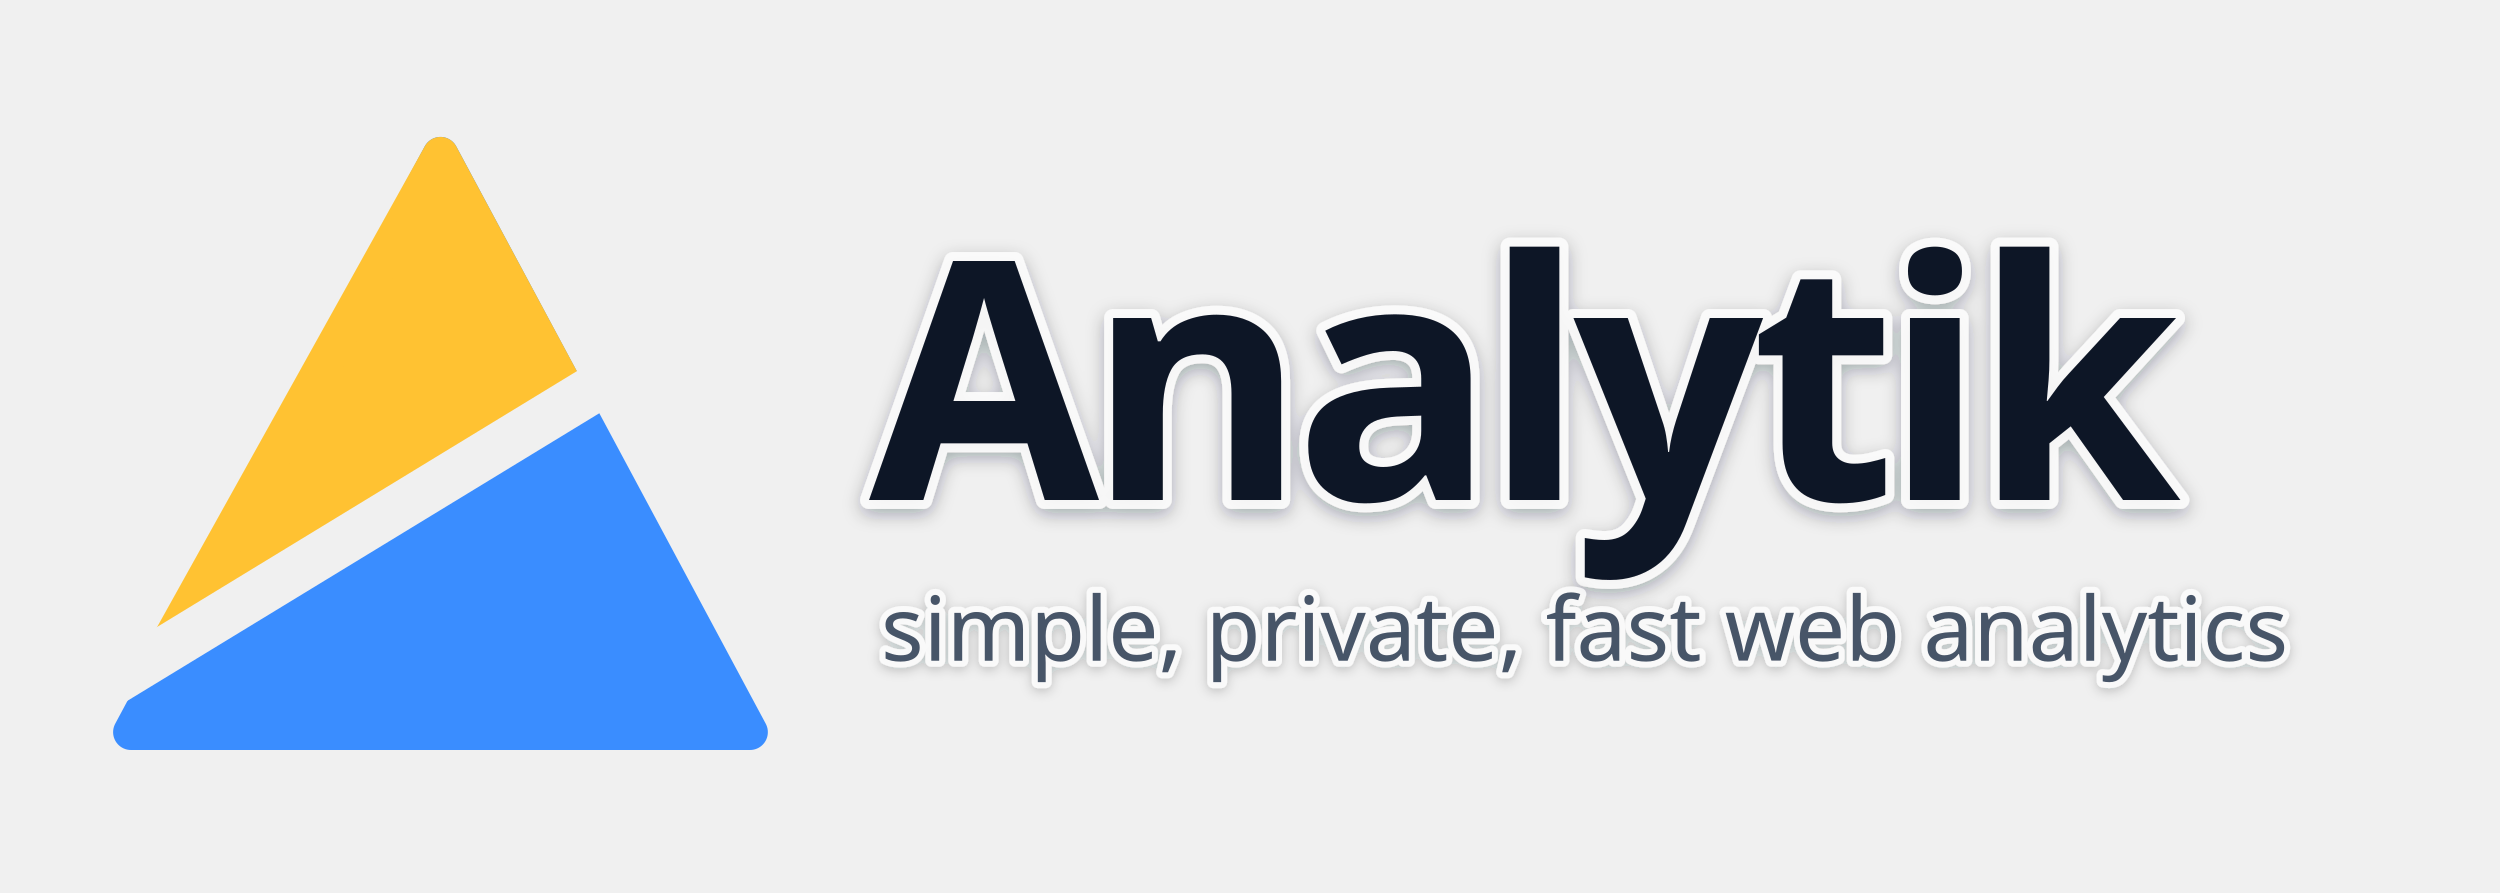
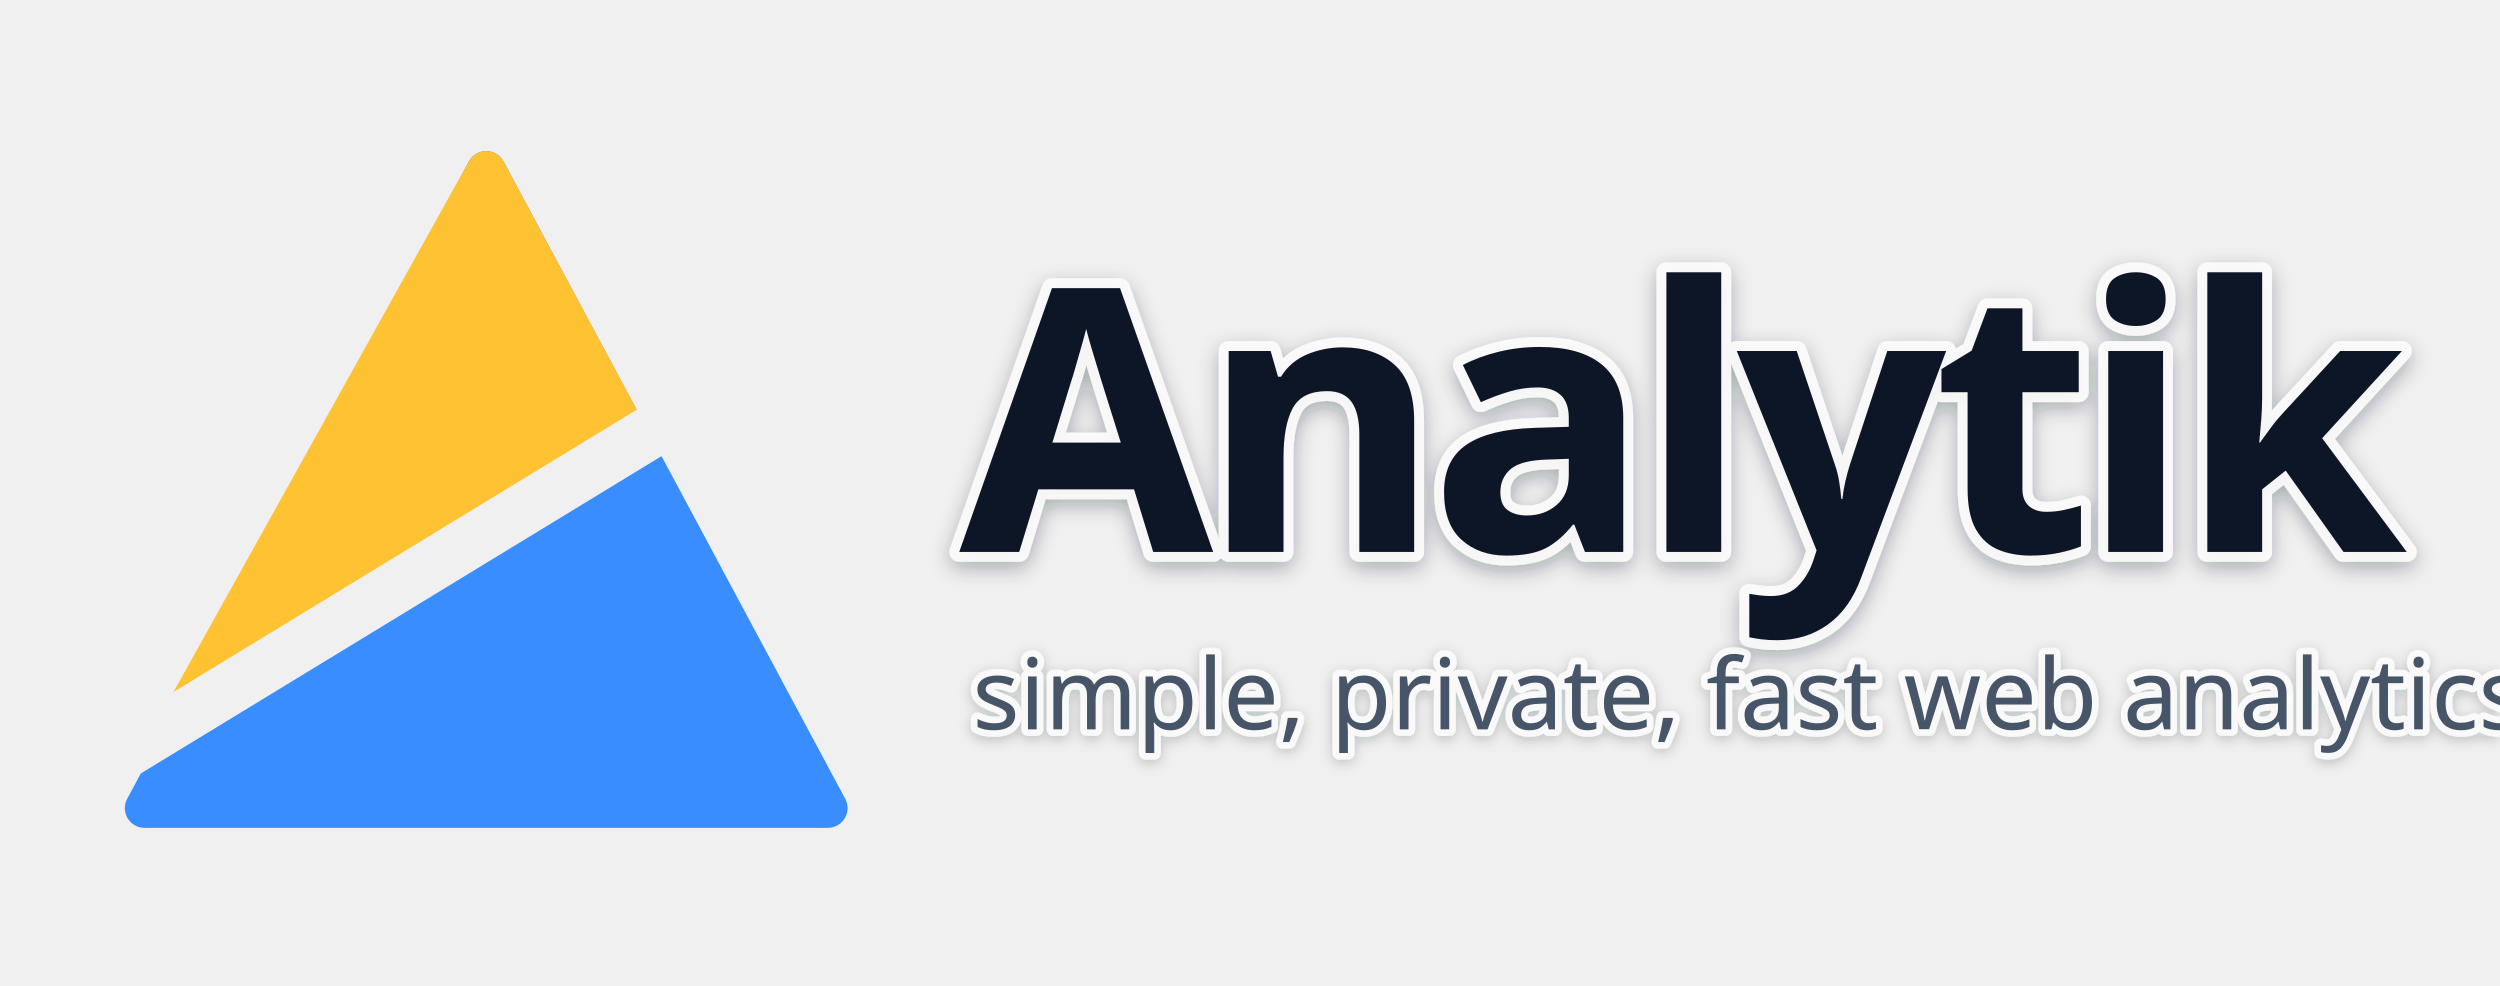
- <svg xmlns="http://www.w3.org/2000/svg" viewBox="0 0 840 300" width="840" height="300">
+ <svg xmlns="http://www.w3.org/2000/svg" viewBox="0 0 761 300" width="761" height="300">
  <style>.word{fill:#101828;font:700 112px 'Figtree','Segoe UI',system-ui,-apple-system,sans-serif;letter-spacing:-4px}.tag{fill:#475467;font:500 30px 'Figtree','Segoe UI',system-ui,-apple-system,sans-serif}.word,.tag{paint-order:stroke;stroke-linejoin:round}.word{stroke:#ffffffcc;stroke-width:6px;filter:drop-shadow(0 2px 3px #10182859)}.tag{stroke:#ffffffcc;stroke-width:4px;filter:drop-shadow(0 1px 2px #10182840)}@media (prefers-color-scheme:dark){.word{fill:#f2f4f8;stroke:#101828cc;filter:drop-shadow(0 2px 4px #000000a6)}.tag{fill:#a3acc2;stroke:#101828cc;filter:drop-shadow(0 1px 3px #00000080)}}</style>
  <defs>
    <mask id="analytik-cut" maskUnits="userSpaceOnUse" x="0" y="0" width="256" height="256">
      <rect width="256" height="256" fill="#fff" />
      <path d="M0 218 L256 62" stroke="#000" stroke-width="16" />
    </mask>
  </defs>
  <g transform="translate(20 22)">
    <g mask="url(#analytik-cut)" stroke-linejoin="round" stroke-width="12">
      <path d="M128 30 L232 224 L24 224 Z" fill="#3A8DFF" stroke="#3A8DFF" />
      <path d="M128 30 L172.5 112.9 L35.3 196.5 Z" fill="#FFC232" stroke="#FFC232" />
    </g>
  </g>
  <text class="word" x="292" y="168">Analytik</text>
  <text class="tag" x="296" y="222">simple, private, fast web analytics</text>
</svg>
